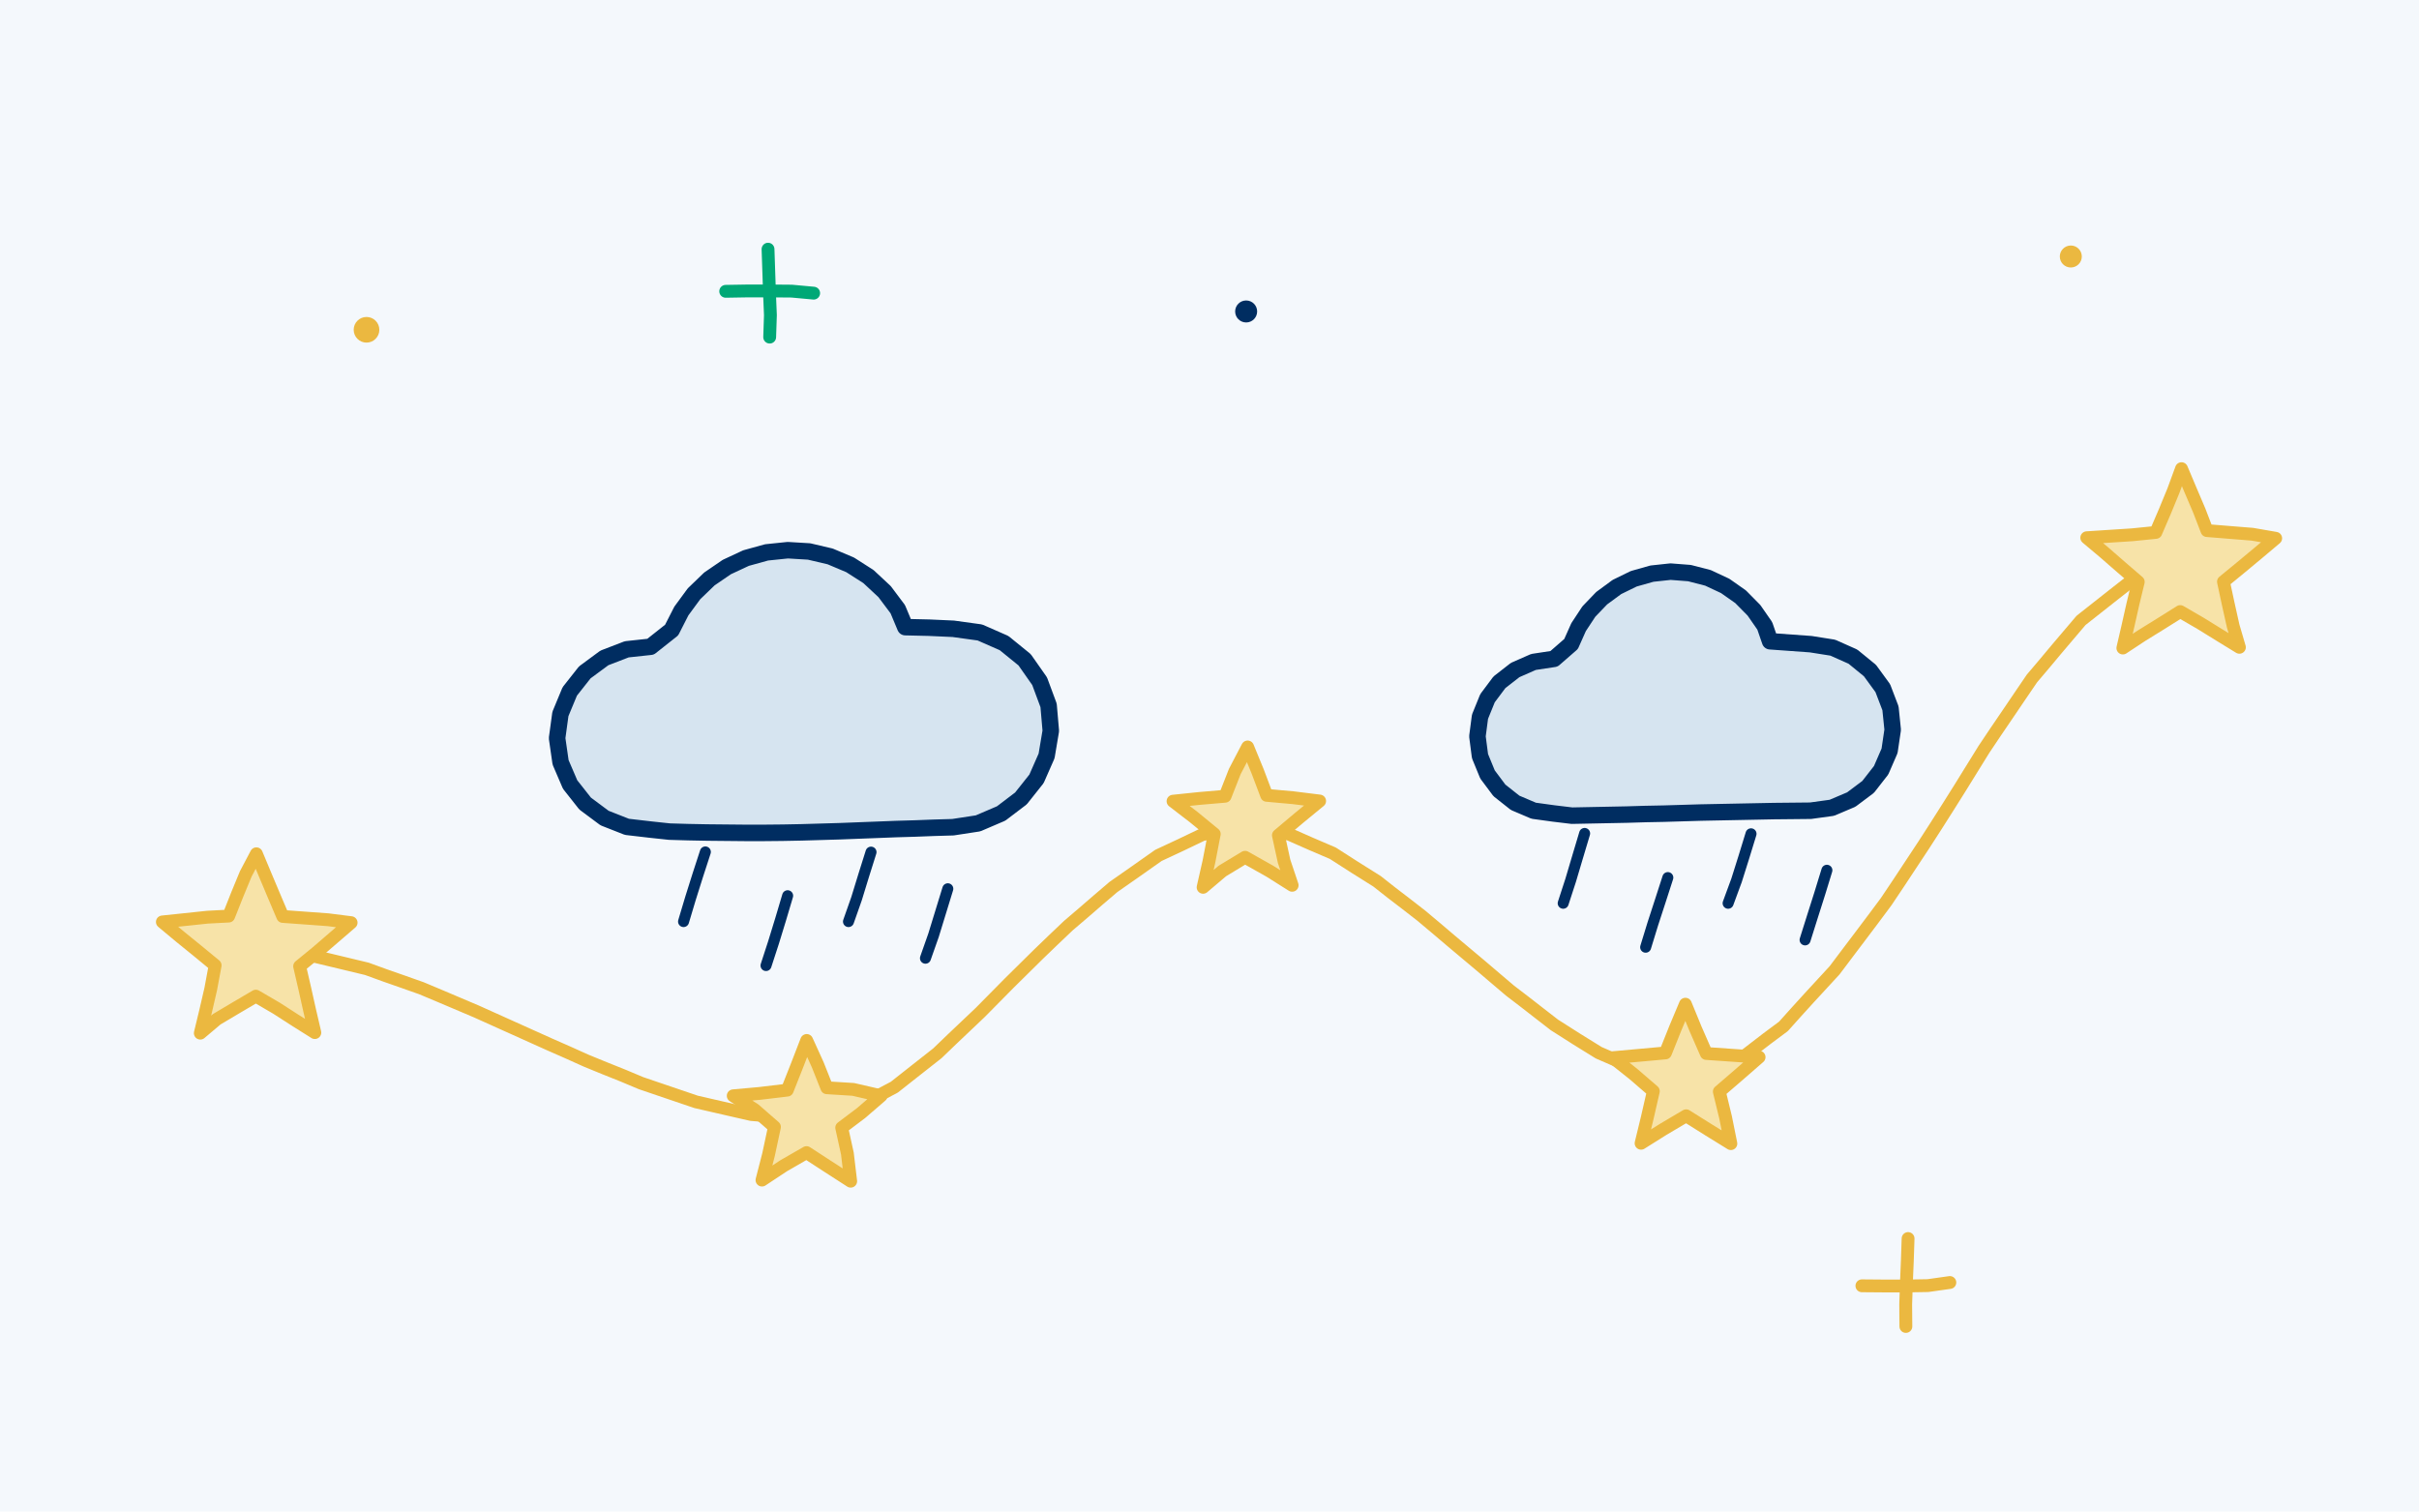
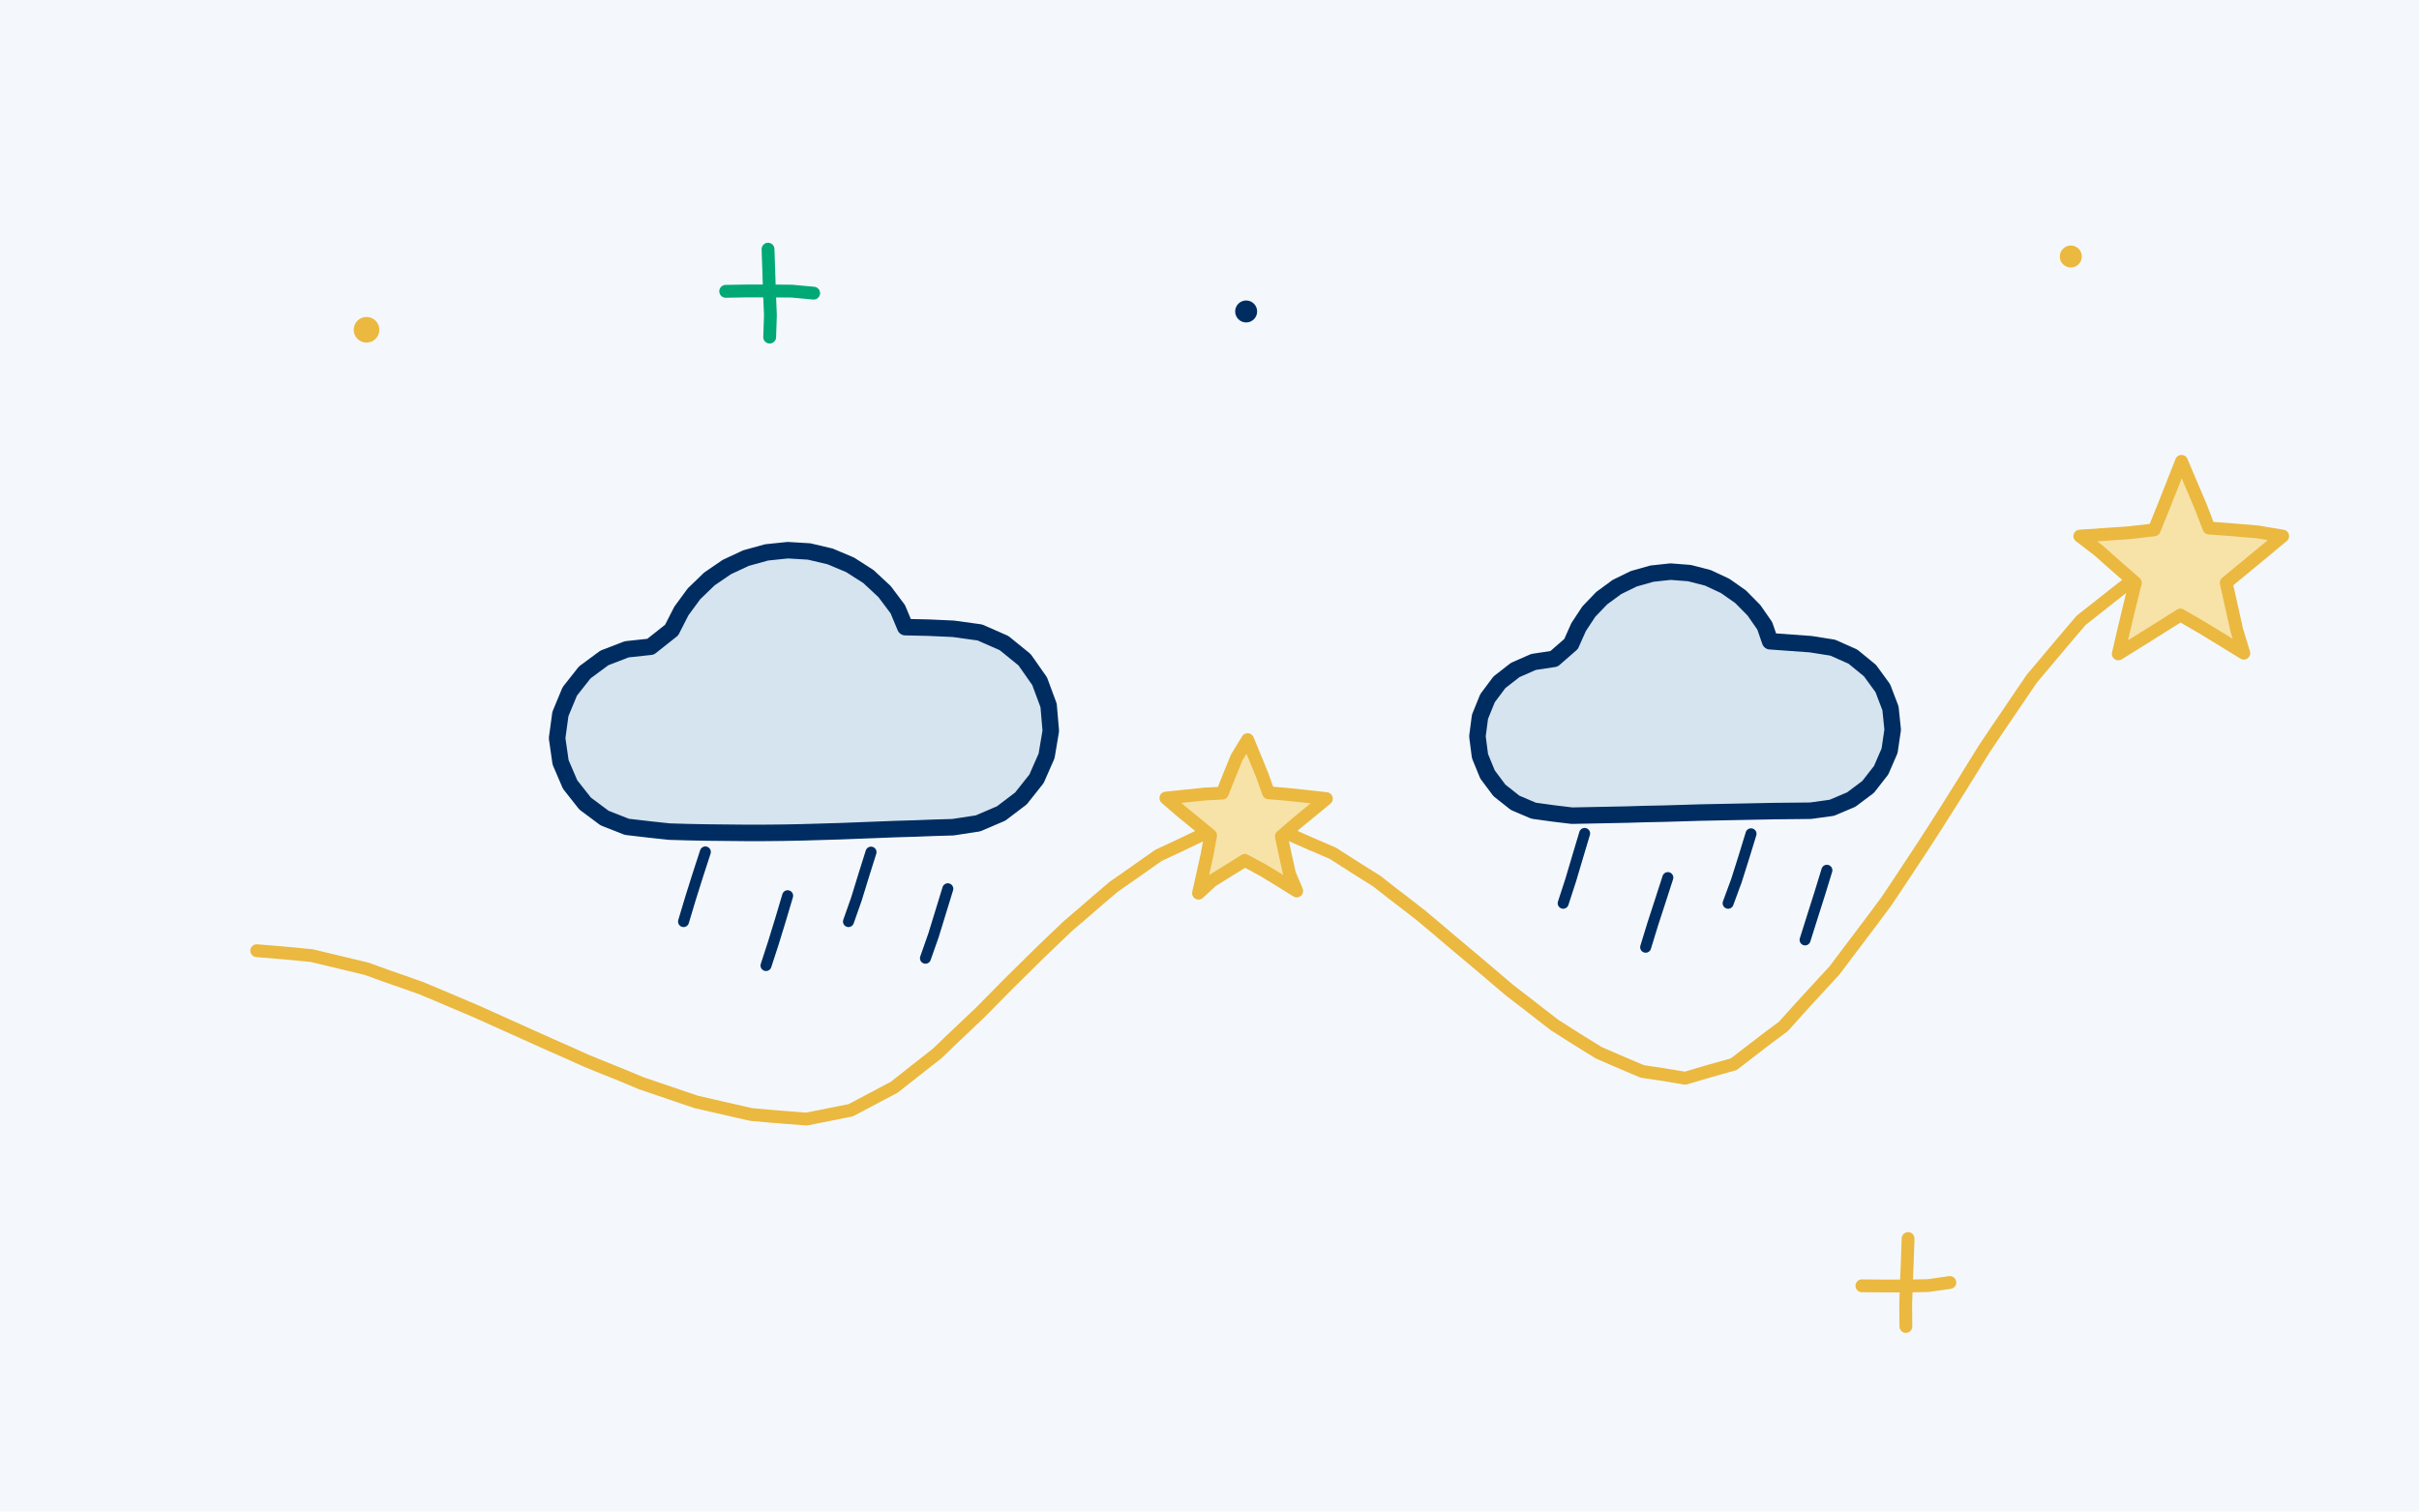
- <svg xmlns="http://www.w3.org/2000/svg" viewBox="0 0 1320 825" role="img" aria-label="A curving path of gold stars, with storm clouds passing over two of them and the stars continuing on">
+ <svg xmlns="http://www.w3.org/2000/svg" viewBox="0 0 1320 825" role="img" aria-label="A curving path dipping under two storm clouds, with a gold star at the center and one at the top">
  <rect width="1320" height="825" fill="#F4F8FC" />
  <path d="M140.1,518.9 L150.1,519.7 L160.1,520.6 L170.2,521.6 L180.2,524.0 L190.2,526.4 L200.2,528.8 L210.1,532.4 L220.1,535.9 L230.0,539.4 L240.0,543.6 L249.9,547.8 L259.8,552.0 L269.8,556.5 L279.8,561.0 L289.8,565.5 L299.8,570.0 L309.8,574.4 L319.8,578.9 L329.8,583.0 L339.8,587.0 L349.8,591.2 L359.8,594.6 L369.8,598.0 L379.8,601.4 L389.8,603.7 L399.8,606.0 L409.9,608.3 L419.9,609.2 L429.9,610.0 L440.1,610.8 L452.1,608.4 L464.2,606.0 L476.1,599.7 L488.0,593.4 L499.8,584.1 L511.5,574.9 L519.3,567.4 L527.1,560.0 L534.9,552.6 L542.8,544.6 L550.7,536.6 L558.7,528.7 L566.7,520.8 L574.8,513.0 L583.0,505.2 L591.2,498.2 L599.4,491.1 L607.6,484.1 L619.9,475.5 L632.1,466.9 L644.3,461.2 L656.2,455.5 L668.2,453.5 L679.8,451.4 L691.8,453.4 L703.4,455.3 L715.4,460.6 L727.3,465.7 L739.3,473.4 L751.4,481.0 L759.4,487.3 L767.5,493.5 L775.6,499.8 L783.7,506.6 L791.7,513.4 L799.8,520.2 L807.9,527.0 L816.0,533.9 L824.0,540.7 L832.1,546.9 L840.2,553.2 L848.2,559.4 L860.3,567.1 L872.4,574.6 L884.4,579.8 L896.2,584.8 L908.2,586.6 L919.6,588.5 L933.1,584.5 L946.0,580.9 L955.1,573.9 L964.2,566.9 L973.2,560.2 L980.1,552.5 L987.1,544.8 L994.1,537.2 L1001.1,529.6 L1008.1,520.3 L1015.2,510.9 L1022.2,501.6 L1029.2,492.2 L1036.1,481.9 L1042.9,471.6 L1049.7,461.3 L1056.4,450.9 L1063.0,440.5 L1069.6,430.0 L1076.1,419.5 L1082.6,409.0 L1089.1,399.3 L1095.7,389.6 L1102.2,380.0 L1108.8,370.3 L1115.5,362.4 L1122.1,354.5 L1128.8,346.6 L1135.6,338.6 L1144.6,331.5 L1153.6,324.4 L1162.8,317.2 L1176.3,313.4 L1190.0,310.0" fill="none" stroke="#EBB840" stroke-width="7" stroke-linecap="round" stroke-linejoin="round" />
-   <path d="M139.9,466.0 L144.7,477.5 L149.5,488.9 L154.3,500.2 L166.7,501.1 L179.0,502.0 L191.6,503.6 L182.2,511.7 L172.8,519.8 L163.5,527.4 L166.3,539.5 L169.0,551.6 L171.8,563.6 L161.3,557.0 L150.9,550.3 L139.6,543.7 L128.9,550.0 L118.3,556.3 L109.3,563.9 L112.2,551.9 L115.0,539.8 L117.4,526.9 L107.8,519.0 L98.2,511.2 L88.6,503.2 L101.0,501.9 L113.3,500.6 L124.8,500.0 L129.4,488.4 L134.1,477.0Z" fill="#F7E3A8" stroke="#EBB840" stroke-width="7" stroke-linecap="round" stroke-linejoin="round" />
-   <path d="M440.2,567.9 L446.2,581.1 L451.2,593.7 L465.6,594.6 L480.8,598.1 L469.9,607.5 L459.3,615.5 L462.4,629.6 L464.2,644.7 L452.1,636.9 L440.1,629.1 L427.6,636.3 L415.8,644.1 L419.4,630.1 L422.6,615.1 L411.7,605.6 L400.1,598.1 L414.5,596.8 L429.6,595.0 L434.9,581.6Z" fill="#F7E3A8" stroke="#EBB840" stroke-width="7" stroke-linecap="round" stroke-linejoin="round" />
-   <path d="M680.8,407.7 L686.3,421.1 L691.2,434.1 L705.6,435.4 L720.1,437.2 L708.9,446.4 L697.6,455.9 L700.7,470.1 L705.1,483.2 L692.9,475.5 L679.4,467.9 L667.0,475.4 L656.5,484.3 L659.7,470.2 L662.6,455.2 L651.4,446.0 L640.1,437.3 L654.5,435.8 L668.5,434.6 L673.8,421.1Z" fill="#F7E3A8" stroke="#EBB840" stroke-width="7" stroke-linecap="round" stroke-linejoin="round" />
-   <path d="M919.7,548.1 L925.2,561.5 L931.1,575.0 L945.5,576.0 L959.9,577.0 L949.0,586.5 L938.2,595.8 L941.6,609.8 L944.5,624.2 L932.2,616.6 L920.1,609.0 L907.6,616.4 L895.5,624.0 L898.9,610.0 L902.2,595.6 L891.3,586.2 L880.1,577.3 L894.5,576.0 L908.8,574.7 L914.2,561.2Z" fill="#F7E3A8" stroke="#EBB840" stroke-width="7" stroke-linecap="round" stroke-linejoin="round" />
-   <path d="M1190.4,255.8 L1195.2,267.2 L1200.1,278.7 L1204.3,289.6 L1216.7,290.6 L1229.1,291.6 L1241.8,293.8 L1232.3,301.8 L1222.8,309.7 L1213.3,317.5 L1215.9,329.6 L1218.6,341.7 L1222.0,353.3 L1211.4,346.8 L1200.9,340.3 L1189.7,333.8 L1179.2,340.4 L1168.7,346.9 L1158.4,353.7 L1161.2,341.6 L1163.9,329.6 L1166.8,317.6 L1157.4,309.5 L1148.1,301.4 L1138.7,293.5 L1151.0,292.7 L1163.4,291.9 L1176.4,290.6 L1181.3,279.2 L1186.0,267.8Z" fill="#F7E3A8" stroke="#EBB840" stroke-width="7" stroke-linecap="round" stroke-linejoin="round" />
+   <path d="M680.8,403.7 L684.8,413.4 L688.8,423.2 L692.2,432.7 L702.7,433.6 L713.2,434.7 L723.8,435.9 L715.7,442.6 L707.5,449.3 L699.2,456.5 L701.4,466.8 L703.7,477.1 L707.6,486.3 L698.6,480.7 L689.6,475.2 L679.3,469.6 L670.3,475.2 L661.4,480.7 L654.0,487.5 L656.3,477.2 L658.6,466.8 L660.6,456.0 L652.5,449.3 L644.3,442.6 L636.2,435.6 L646.7,434.5 L657.3,433.4 L667.0,432.9 L670.9,423.1 L674.9,413.3Z" fill="#F7E3A8" stroke="#EBB840" stroke-width="7" stroke-linecap="round" stroke-linejoin="round" />
+   <path d="M1190.4,251.8 L1195.6,264.1 L1200.8,276.3 L1205.4,288.2 L1218.7,289.2 L1231.9,290.3 L1245.6,292.6 L1235.4,301.1 L1225.1,309.6 L1214.8,318.1 L1217.7,331.1 L1220.6,344.1 L1224.4,356.5 L1213.0,349.5 L1201.7,342.6 L1189.8,335.7 L1178.5,342.8 L1167.2,349.9 L1155.9,356.9 L1158.9,343.9 L1162.0,331.0 L1165.2,318.1 L1155.1,309.3 L1145.2,300.5 L1134.9,292.6 L1148.2,291.7 L1161.5,290.8 L1175.5,289.2 L1180.5,276.9 L1185.4,264.5Z" fill="#F7E3A8" stroke="#EBB840" stroke-width="7" stroke-linecap="round" stroke-linejoin="round" />
  <path d="M355.0,452.8 L342.1,451.3 L329.9,446.5 L319.3,438.6 L311.1,428.2 L305.9,416.1 L304.0,402.9 L305.8,389.7 L310.9,377.4 L319.1,367.0 L329.8,359.1 L342.0,354.4 L355.0,353.0 L366.5,343.9 L371.8,333.5 L378.7,324.1 L387.1,316.0 L396.6,309.5 L407.1,304.6 L418.3,301.5 L429.9,300.3 L441.5,301.0 L453.0,303.7 L463.9,308.3 L473.9,314.7 L482.7,322.9 L489.9,332.5 L494.0,342.3 L507.0,342.6 L520.2,343.2 L534.7,345.2 L547.9,351.0 L559.1,360.1 L567.3,371.8 L572.2,385.0 L573.4,398.9 L571.1,412.6 L565.6,425.1 L557.1,435.8 L546.3,444.0 L533.7,449.4 L520.0,451.5 L509.7,451.8 L499.4,452.2 L489.1,452.5 L478.8,452.9 L468.4,453.3 L458.1,453.7 L447.8,454.0 L437.5,454.3 L427.2,454.5 L416.9,454.6 L406.6,454.6 L396.2,454.5 L385.9,454.4 L375.6,454.2 L365.3,453.9Z" fill="#D6E4F0" stroke="#002D61" stroke-width="9" stroke-linecap="round" stroke-linejoin="round" />
  <path d="M384.9,465.0 L380.8,477.6 L376.8,490.3 L373.0,503.0" fill="none" stroke="#002D61" stroke-width="6" stroke-linecap="round" stroke-linejoin="round" />
  <path d="M429.8,488.9 L426.0,501.7 L422.1,514.4 L418.0,527.0" fill="none" stroke="#002D61" stroke-width="6" stroke-linecap="round" stroke-linejoin="round" />
  <path d="M475.3,465.1 L471.3,477.8 L467.4,490.5 L463.0,503.0" fill="none" stroke="#002D61" stroke-width="6" stroke-linecap="round" stroke-linejoin="round" />
  <path d="M517.2,485.1 L513.3,497.8 L509.4,510.5 L505.0,523.0" fill="none" stroke="#002D61" stroke-width="6" stroke-linecap="round" stroke-linejoin="round" />
  <path d="M847.8,444.0 L836.9,442.5 L826.8,438.2 L818.2,431.4 L811.7,422.7 L807.6,412.7 L806.2,401.9 L807.6,391.2 L811.7,381.1 L818.2,372.4 L826.8,365.7 L836.8,361.3 L848.0,359.6 L857.3,351.5 L861.4,342.3 L867.0,333.8 L874.0,326.5 L882.3,320.4 L891.5,315.9 L901.4,313.1 L911.6,312.0 L921.9,312.8 L932.0,315.4 L941.4,319.8 L949.8,325.7 L957.1,333.1 L963.0,341.6 L965.9,350.0 L977.0,350.8 L988.1,351.6 L1000.1,353.5 L1011.1,358.4 L1020.4,366.0 L1027.4,375.6 L1031.6,386.6 L1032.8,398.3 L1031.1,409.8 L1026.5,420.4 L1019.4,429.5 L1010.2,436.4 L999.6,440.9 L988.0,442.5 L978.0,442.6 L968.0,442.7 L957.9,442.9 L947.9,443.1 L937.9,443.3 L927.9,443.5 L917.9,443.8 L907.9,444.1 L897.8,444.3 L887.8,444.6 L877.8,444.8 L867.8,445.0 L857.8,445.2Z" fill="#D6E4F0" stroke="#002D61" stroke-width="9" stroke-linecap="round" stroke-linejoin="round" />
  <path d="M864.7,454.9 L860.9,467.6 L857.1,480.4 L853.0,493.0" fill="none" stroke="#002D61" stroke-width="6" stroke-linecap="round" stroke-linejoin="round" />
  <path d="M910.1,479.0 L906.0,491.7 L901.9,504.3 L898.0,517.0" fill="none" stroke="#002D61" stroke-width="6" stroke-linecap="round" stroke-linejoin="round" />
  <path d="M955.5,455.1 L951.6,467.8 L947.6,480.5 L943.0,493.0" fill="none" stroke="#002D61" stroke-width="6" stroke-linecap="round" stroke-linejoin="round" />
  <path d="M996.9,475.0 L993.0,487.7 L989.0,500.3 L985.0,513.0" fill="none" stroke="#002D61" stroke-width="6" stroke-linecap="round" stroke-linejoin="round" />
  <circle cx="200" cy="180" r="7" fill="#EBB840" />
  <circle cx="680" cy="170" r="6" fill="#002D61" />
  <circle cx="1130" cy="140" r="6" fill="#EBB840" />
  <path d="M396.0,159.0 L408.0,158.8 L420.0,158.8 L432.0,158.9 L444.0,160.0" fill="none" stroke="#00A876" stroke-width="7" stroke-linecap="round" stroke-linejoin="round" />
  <path d="M419.1,136.0 L419.5,148.0 L419.9,160.0 L420.4,172.0 L420.0,184.0" fill="none" stroke="#00A876" stroke-width="7" stroke-linecap="round" stroke-linejoin="round" />
  <path d="M1016.0,701.8 L1028.0,701.9 L1040.0,701.9 L1052.0,701.7 L1064.0,700.0" fill="none" stroke="#EBB840" stroke-width="7" stroke-linecap="round" stroke-linejoin="round" />
  <path d="M1041.2,676.0 L1040.8,688.0 L1040.3,700.0 L1039.9,712.0 L1040.0,724.0" fill="none" stroke="#EBB840" stroke-width="7" stroke-linecap="round" stroke-linejoin="round" />
</svg>
